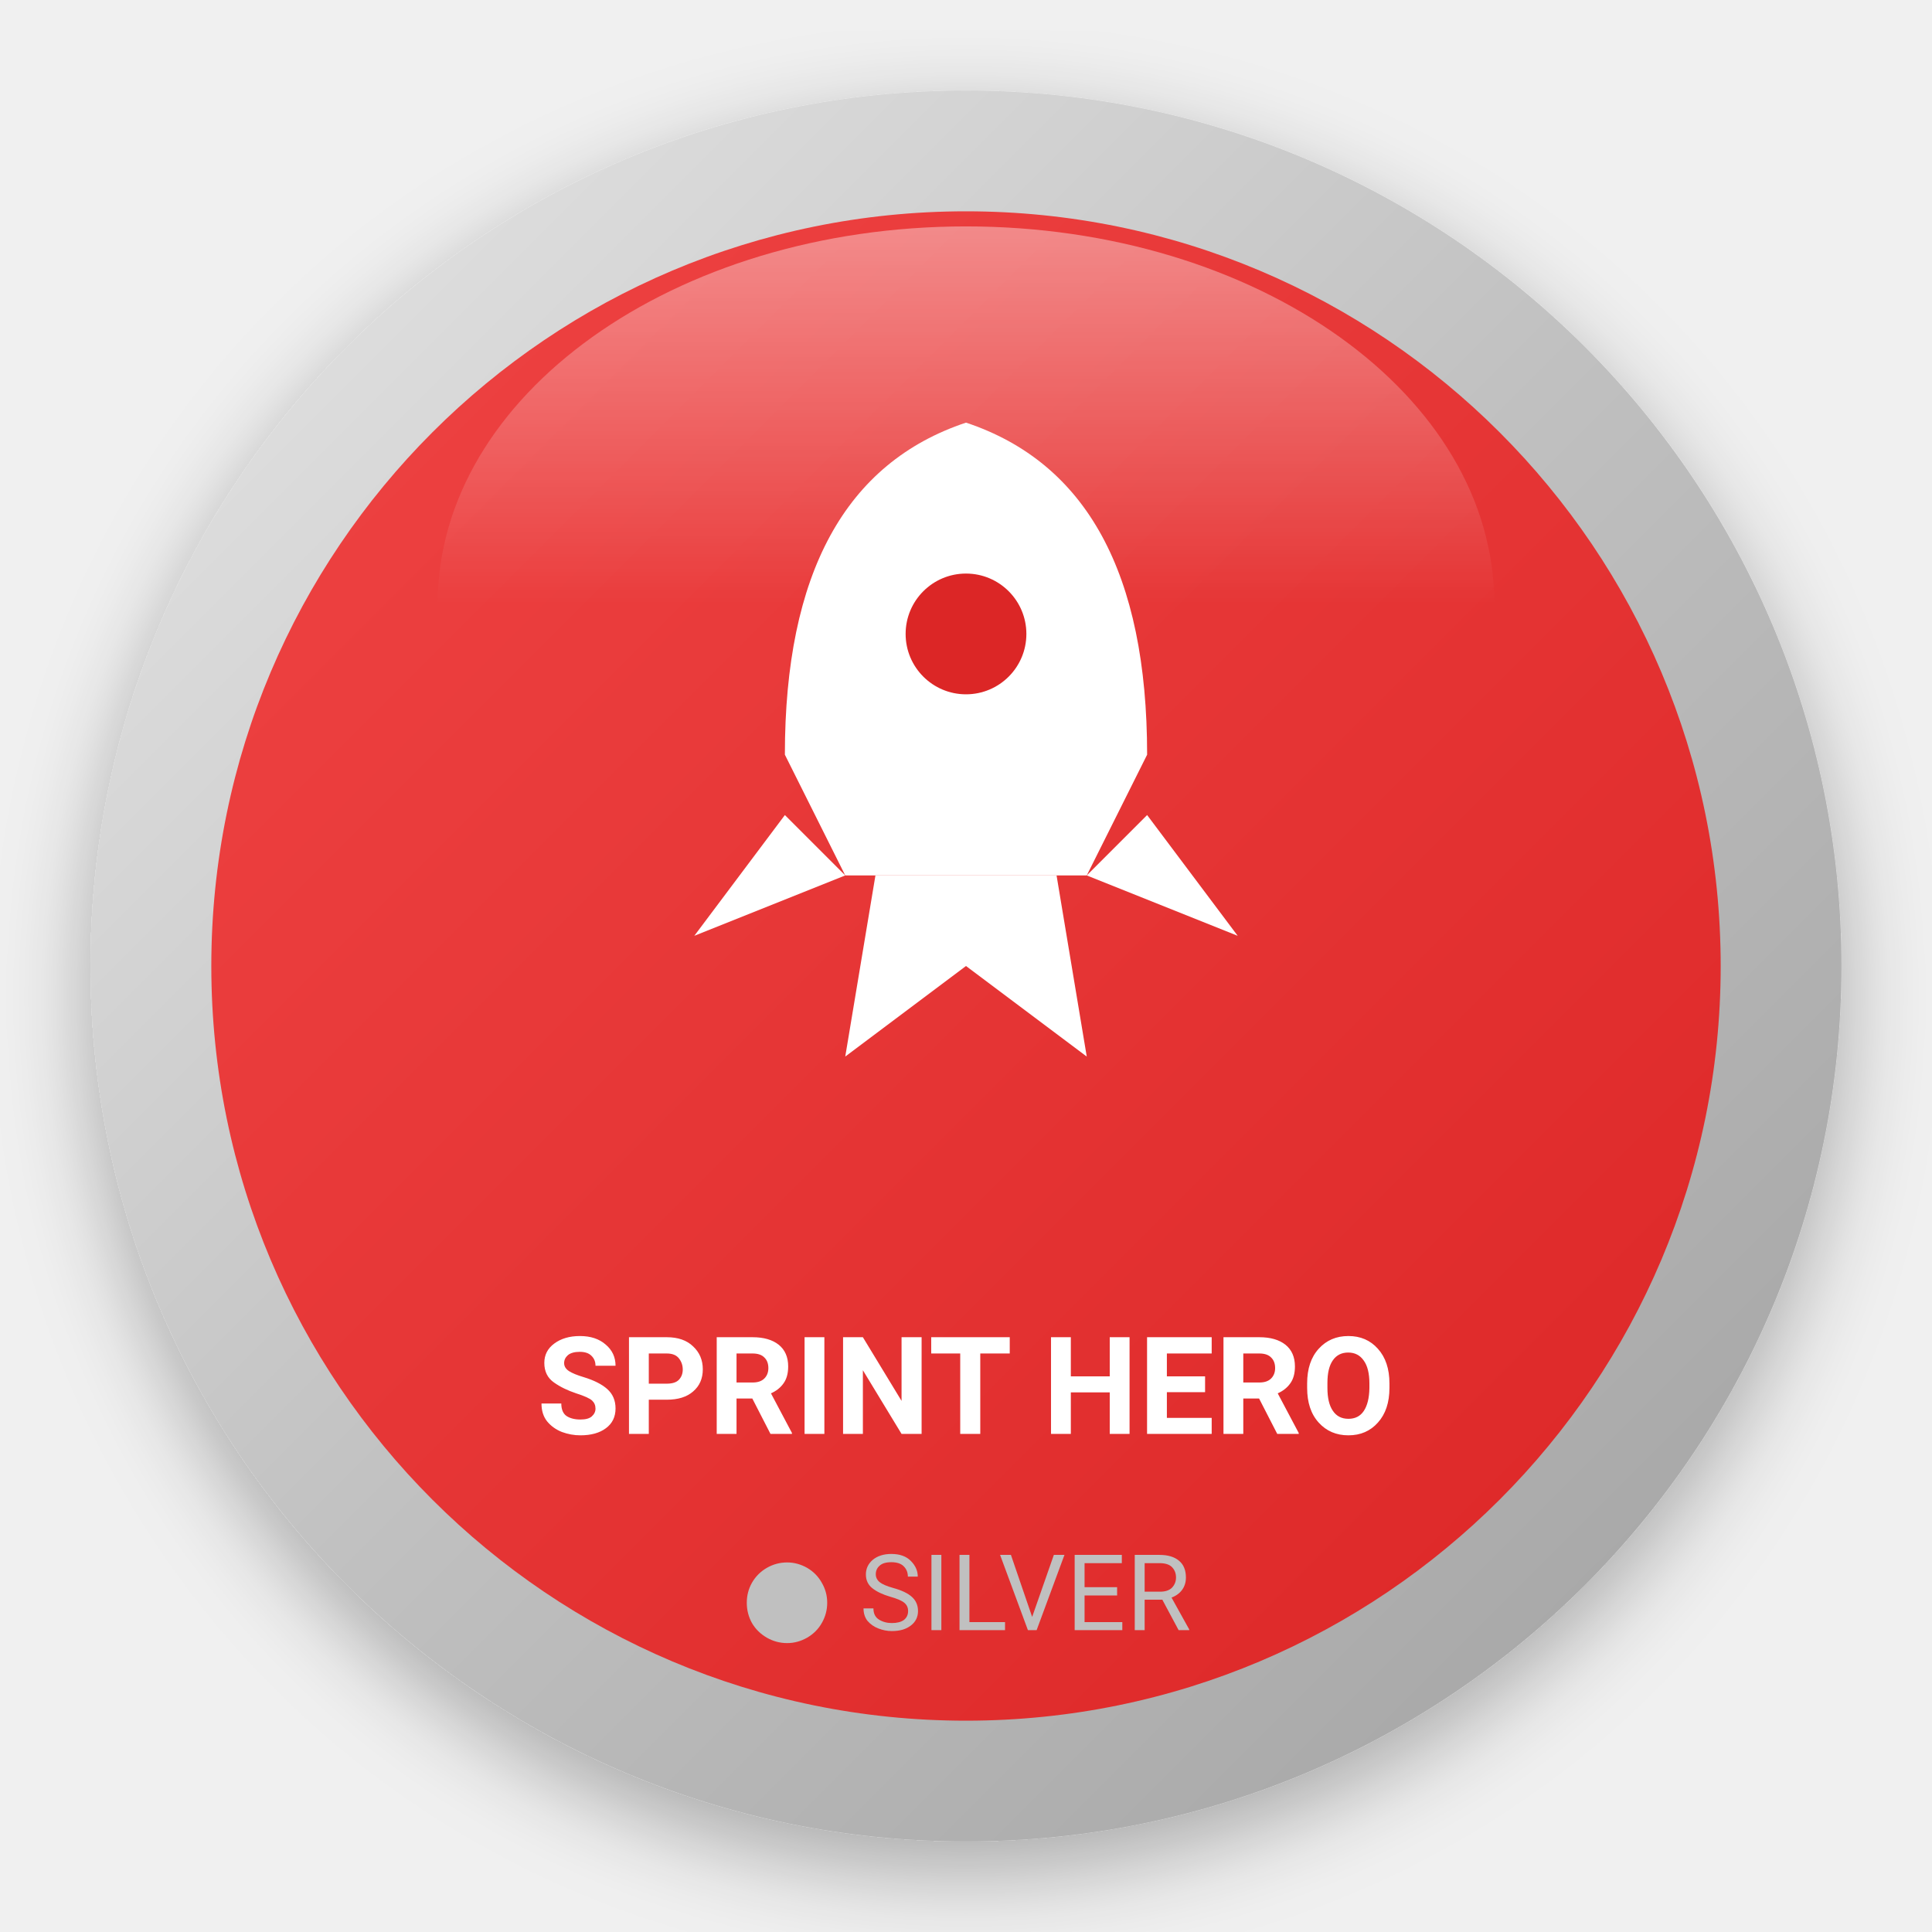
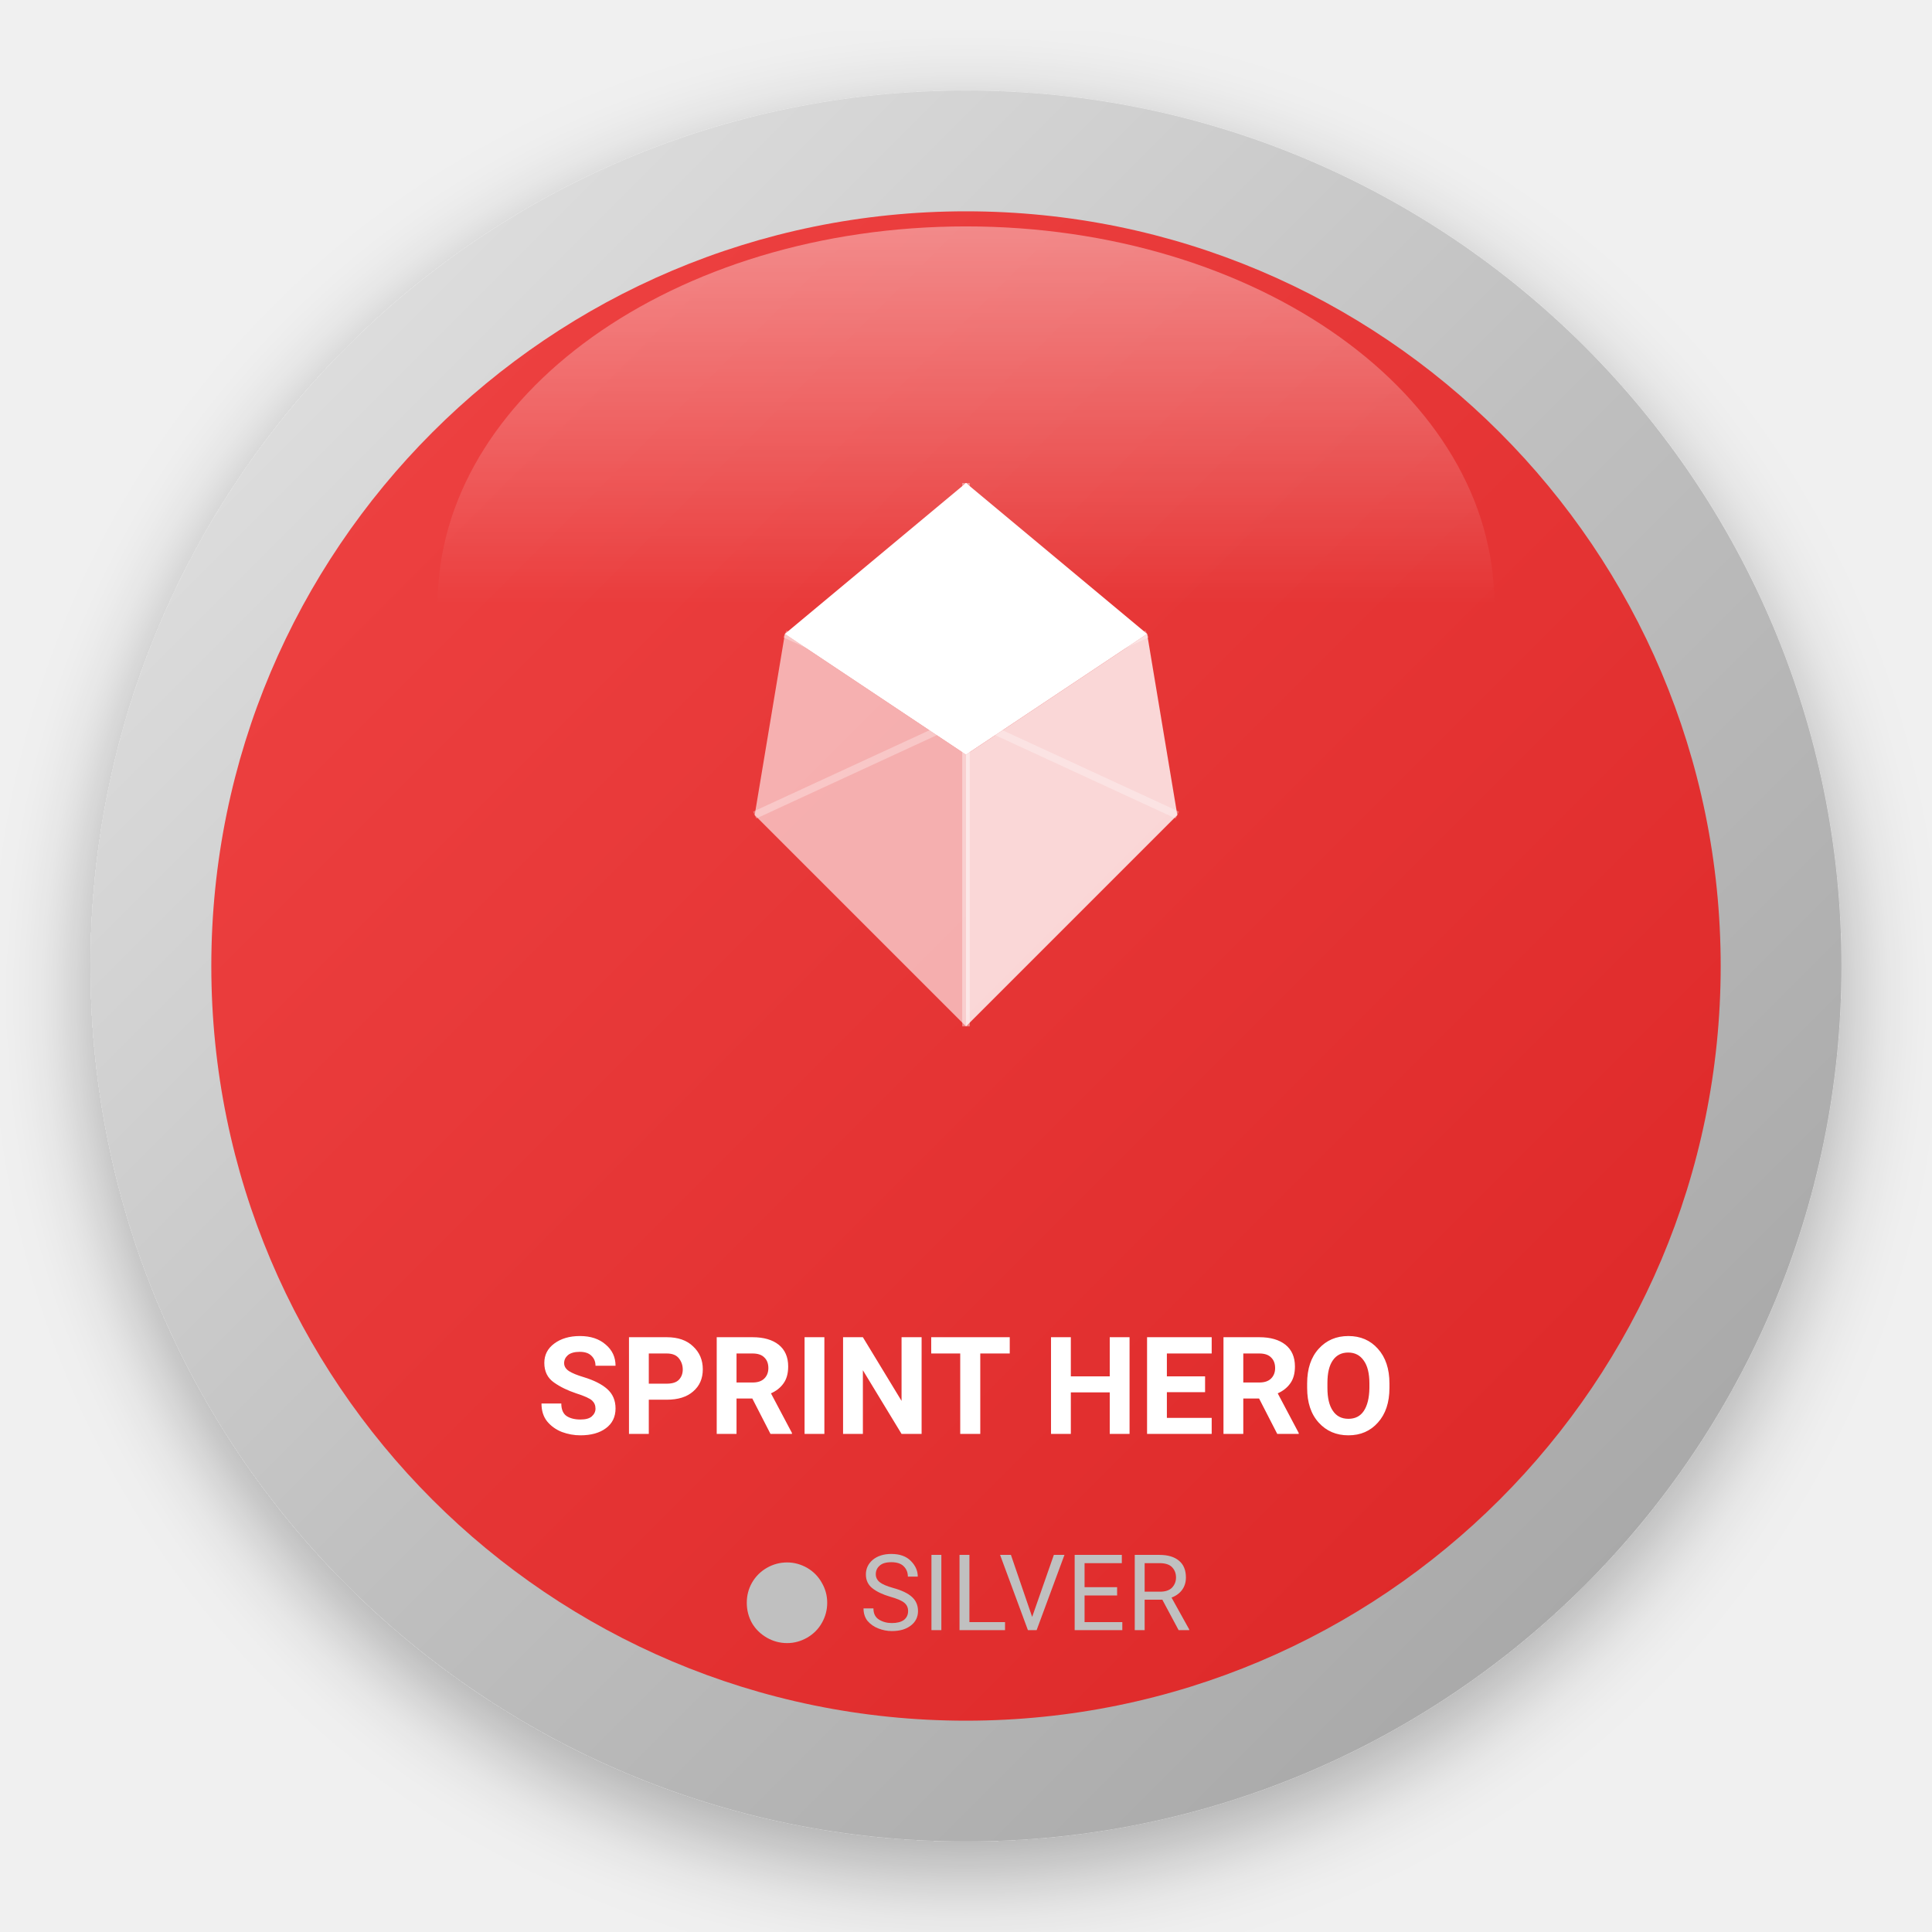
<svg xmlns="http://www.w3.org/2000/svg" width="128" height="128" viewBox="0 0 128 128">
  <defs>
    <linearGradient id="bg" x1="0%" y1="0%" x2="100%" y2="100%">
      <stop offset="0%" stop-color="#EF4444" />
      <stop offset="100%" stop-color="#DC2626" />
    </linearGradient>
    <linearGradient id="silver" x1="0%" y1="0%" x2="100%" y2="100%">
      <stop offset="0%" stop-color="#E8E8E8" />
      <stop offset="50%" stop-color="#C0C0C0" />
      <stop offset="100%" stop-color="#A0A0A0" />
    </linearGradient>
    <linearGradient id="shine" x1="0%" y1="0%" x2="0%" y2="100%">
      <stop offset="0%" stop-color="white" stop-opacity="0.4" />
      <stop offset="50%" stop-color="white" stop-opacity="0" />
    </linearGradient>
    <filter id="shadow" x="-20%" y="-20%" width="140%" height="140%">
      <feDropShadow dx="0" dy="2" stdDeviation="3" flood-opacity="0.3" />
    </filter>
  </defs>
  <circle cx="64" cy="64" r="58" fill="url(#silver)" filter="url(#shadow)" />
  <circle cx="64" cy="64" r="50" fill="url(#bg)" />
  <ellipse cx="64" cy="40" rx="35" ry="25" fill="url(#shine)" />
-   <g transform="translate(64, 50)" fill="white">
-     <path d="M0,-22 Q12,-18 12,0 L8,8 L-8,8 L-12,0 Q-12,-18 0,-22 Z" />
-     <circle cx="0" cy="-8" r="4" fill="#DC2626" />
-     <polygon points="-12,4 -18,12 -8,8" fill="white" />
-     <polygon points="12,4 18,12 8,8" fill="white" />
-     <path d="M-6,8 L-8,20 L0,14 L8,20 L6,8" fill="white" />
+   <g transform="translate(64, 50)">
+     <polygon points="0,-18 12,-8 0,0 -12,-8" fill="white" />
+     <polygon points="-12,-8 0,0 0,18 -14,4" fill="white" opacity="0.6" />
+     <polygon points="12,-8 14,4 0,18 0,0" fill="white" opacity="0.8" />
+     <line x1="0" y1="-18" x2="0" y2="18" stroke="white" stroke-width="0.5" opacity="0.4" />
+     <line x1="-12" y1="-8" x2="14" y2="4" stroke="white" stroke-width="0.5" opacity="0.3" />
+     <line x1="12" y1="-8" x2="-14" y2="4" stroke="white" stroke-width="0.5" opacity="0.3" />
+     <polygon points="0,-18 4,-14 0,-10 -4,-14" fill="white" opacity="0.9" />
  </g>
  <text x="64" y="95" text-anchor="middle" font-family="'Segoe UI',Roboto,sans-serif" font-size="9" font-weight="600" fill="white">SPRINT HERO</text>
  <text x="64" y="108" text-anchor="middle" font-family="'Segoe UI',Roboto,sans-serif" font-size="7" fill="#C0C0C0">● SILVER</text>
</svg>
